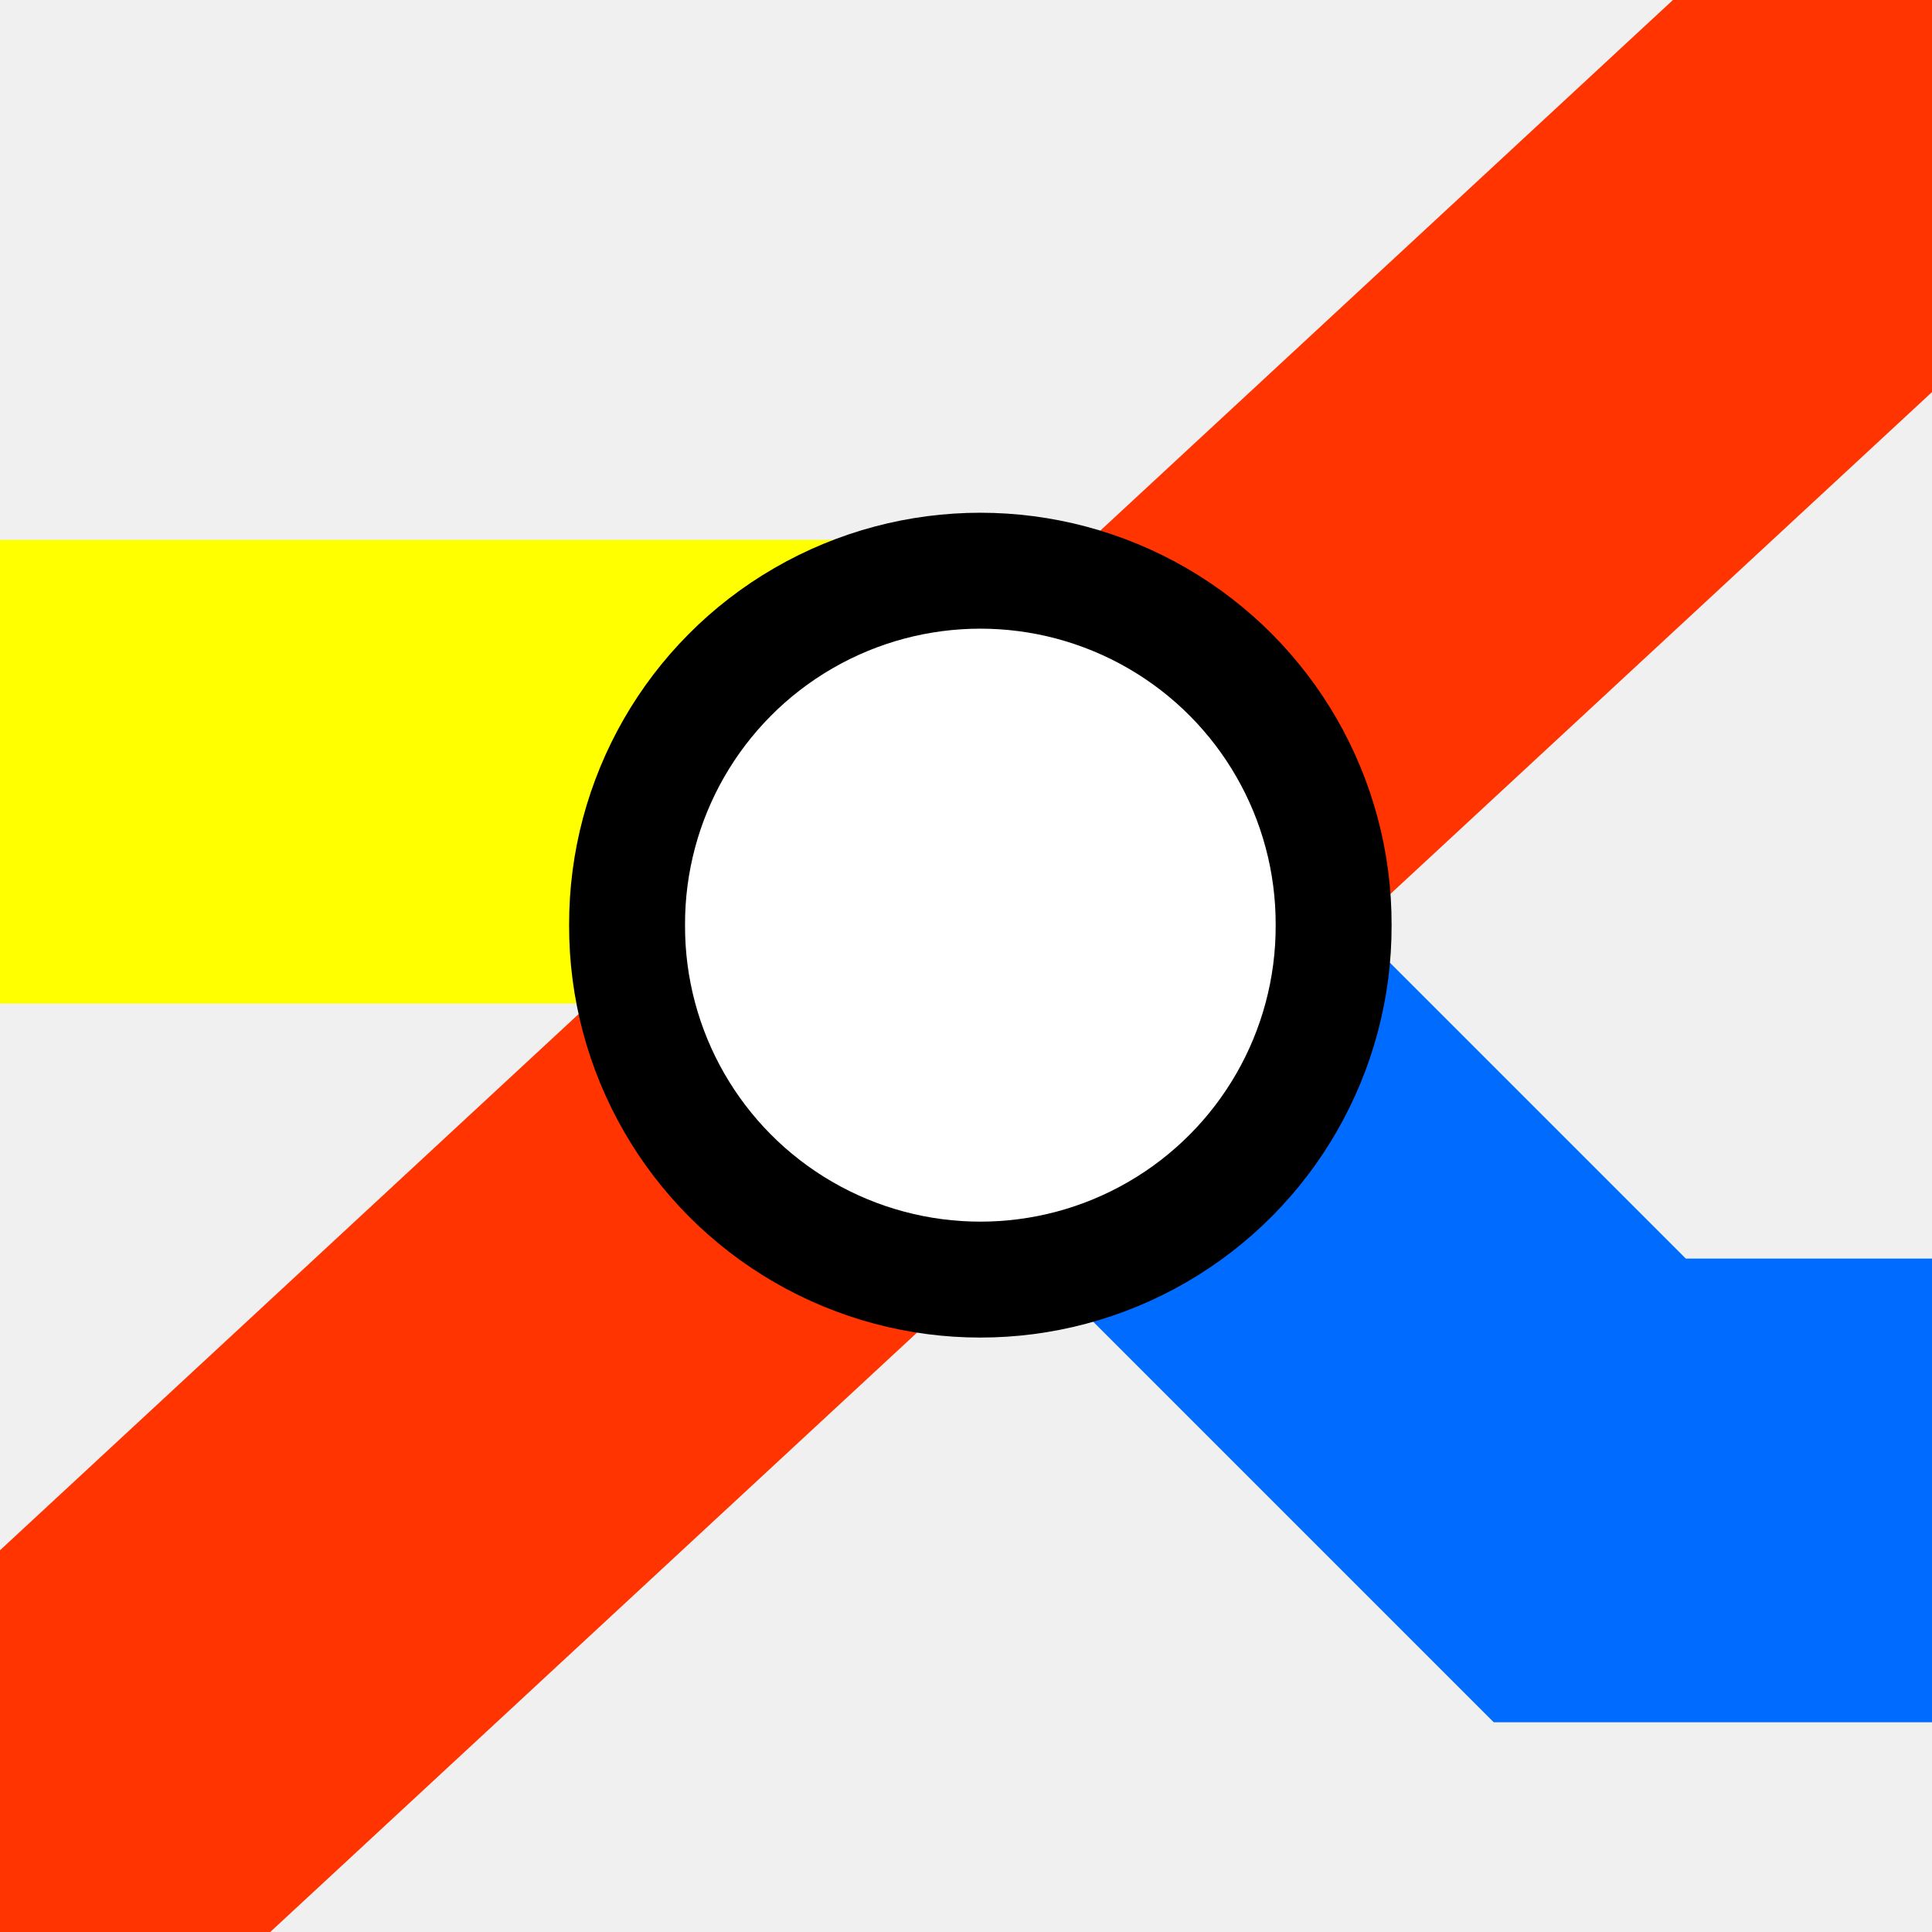
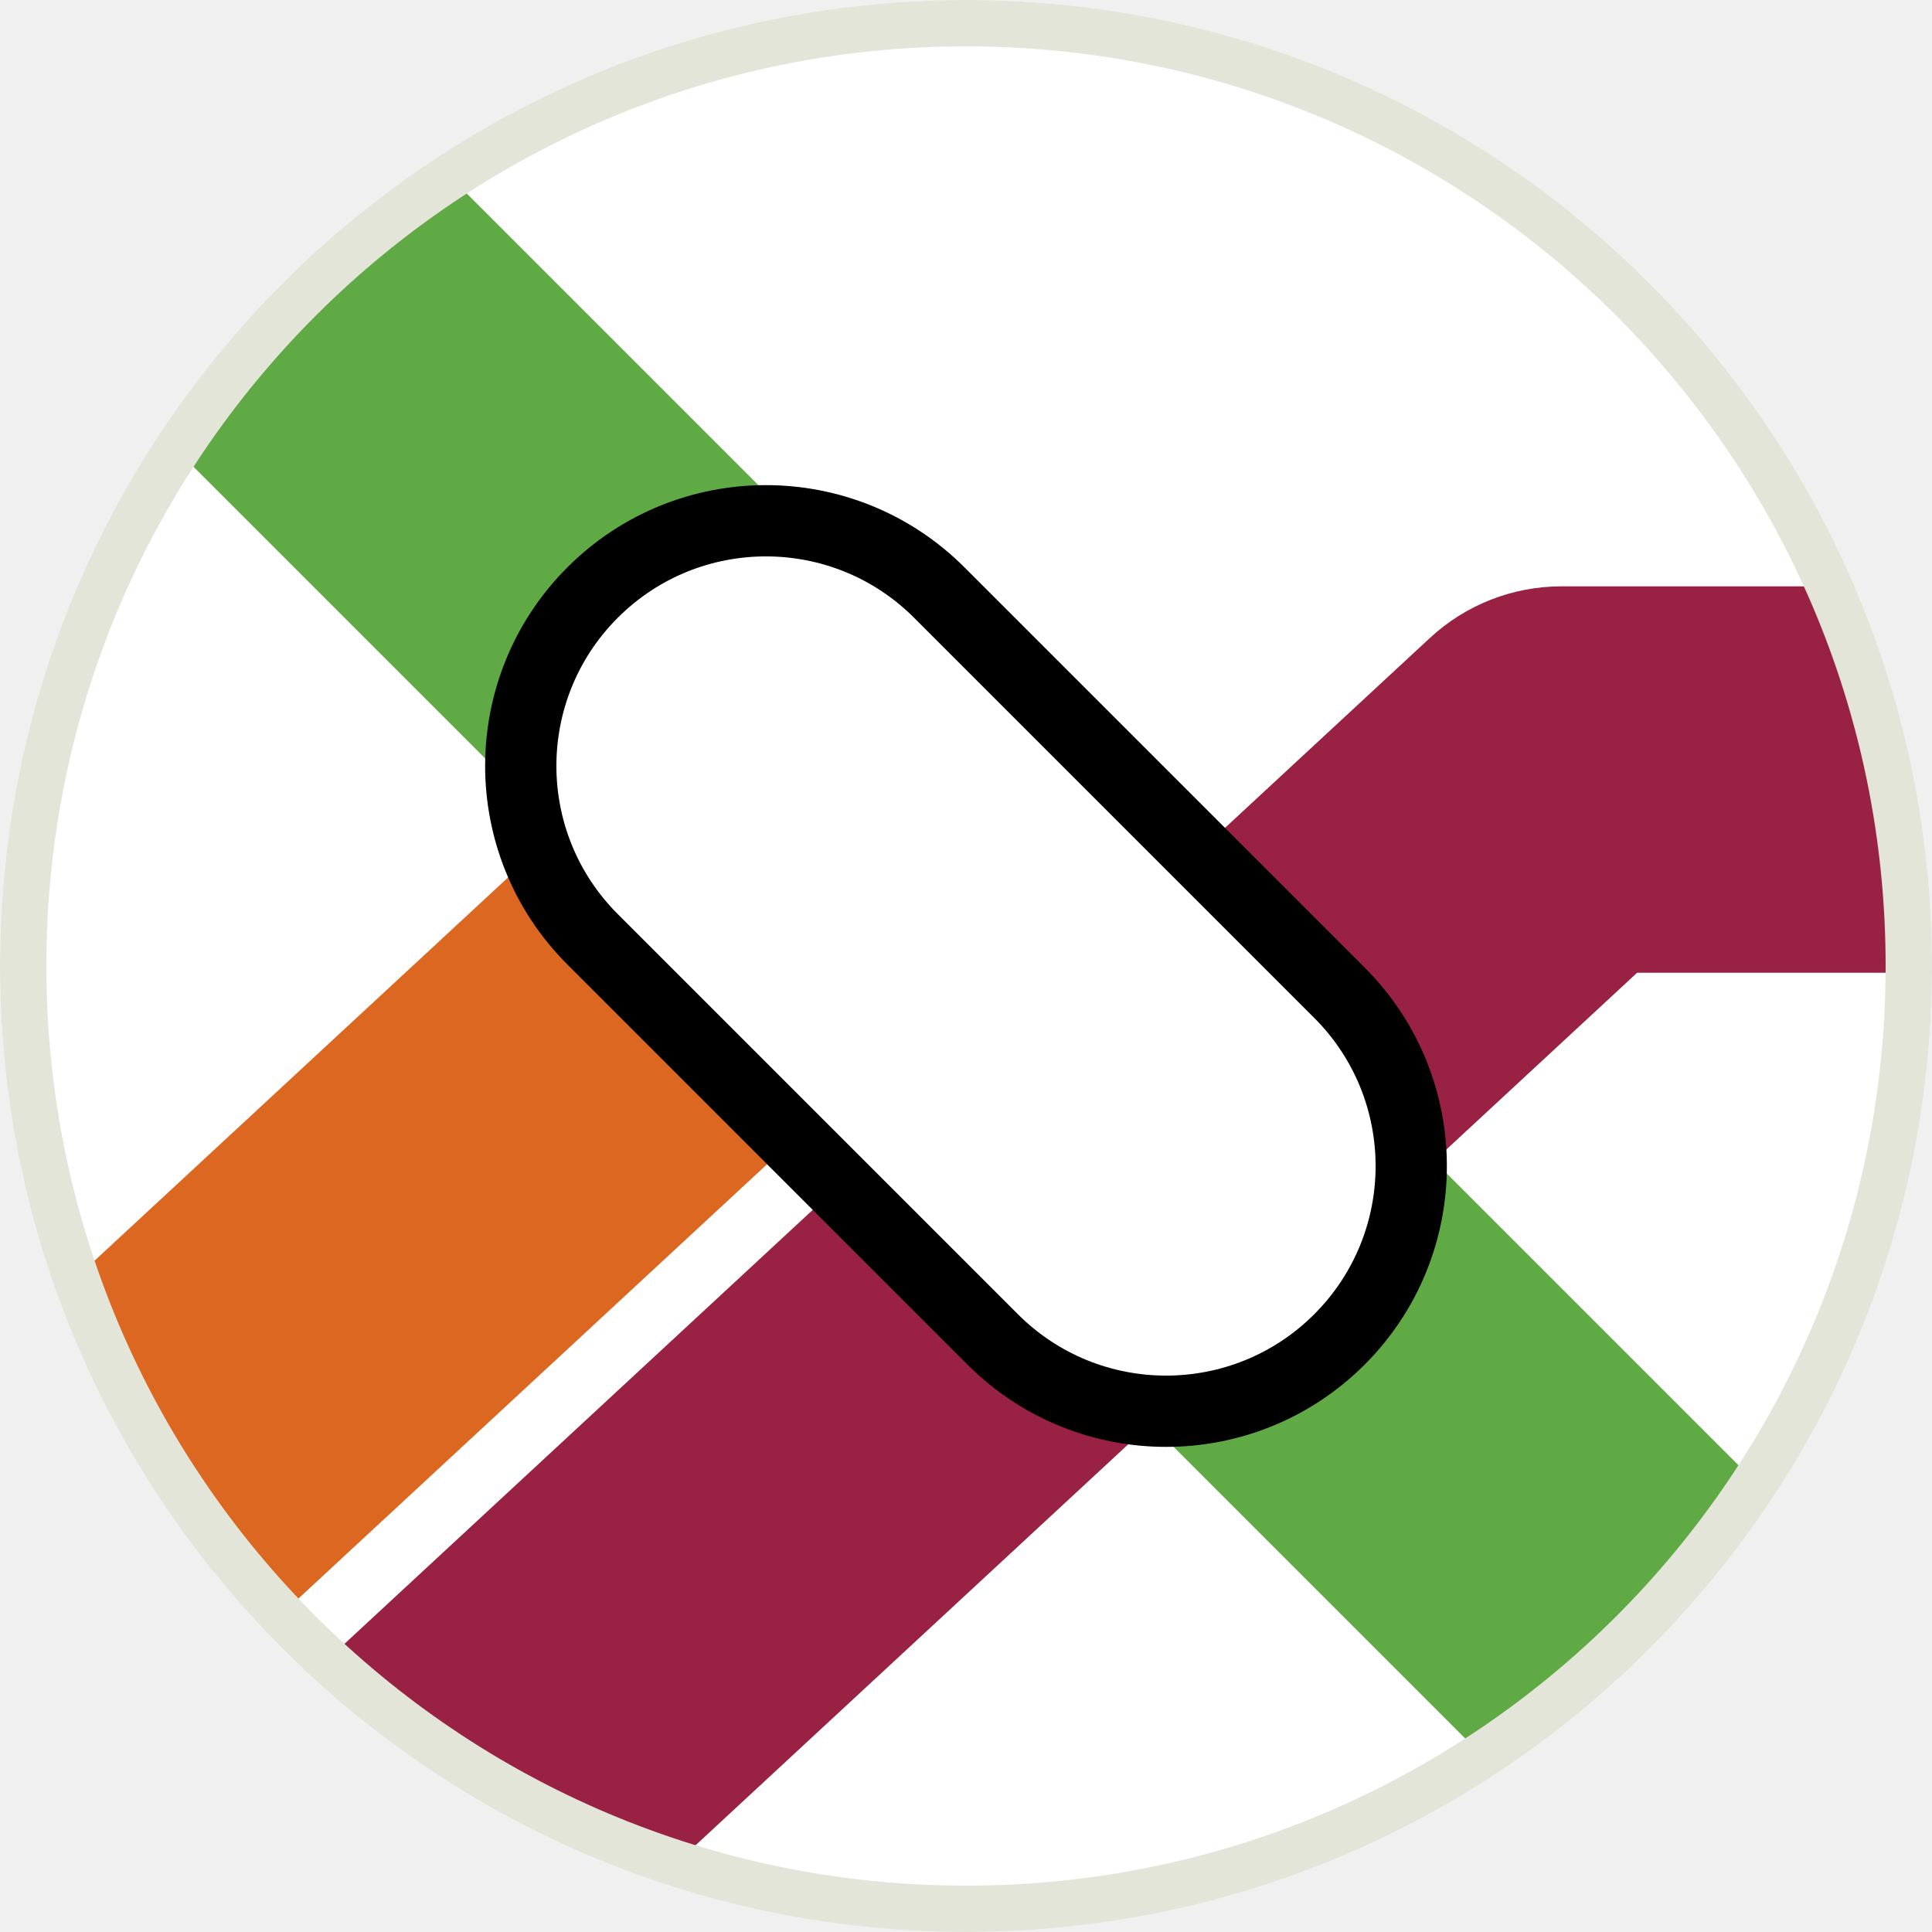
<svg xmlns="http://www.w3.org/2000/svg" width="500" height="500" id="svg2" version="1.1">
  <defs id="defs4" />
-   <g id="layer1" transform="translate(0,-552.3622)">
-     <path style="fill:none;stroke:#006cff;stroke-width:120;stroke-linecap:butt;stroke-linejoin:miter;stroke-miterlimit:4;stroke-opacity:1;stroke-dasharray:none" d="m 265.714,792.362 145.714,145.714 285.714,0" id="path3801" />
-     <path style="fill:none;stroke:#ffff00;stroke-width:120;stroke-linecap:butt;stroke-linejoin:miter;stroke-miterlimit:4;stroke-opacity:1;stroke-dasharray:none" d="m 254.286,752.076 -742.857,0" id="path3803" />
-     <path style="fill:none;stroke:#ff3400;stroke-width:120;stroke-linecap:butt;stroke-linejoin:miter;stroke-miterlimit:4;stroke-opacity:1;stroke-dasharray:none" d="M -80,1109.505 621.429,459.505" id="path3780" />
+   <g id="layer6" style="display:inline">
+     <circle style="display:inline;fill:#ffffff;fill-opacity:1;stroke:none;stroke-width:12;stroke-linecap:butt;stroke-linejoin:round;stroke-miterlimit:4;stroke-dasharray:none;stroke-opacity:1" id="path4143-6" cx="250" cy="250" r="250" />
  </g>
-   <g id="layer2">
-     <path style="fill:#ffffff;fill-opacity:1;fill-rule:nonzero;stroke:#000000;stroke-width:30;stroke-linecap:round;stroke-linejoin:round;stroke-miterlimit:4;stroke-opacity:1;stroke-dasharray:none;stroke-dashoffset:0" id="path2992" d="m 362.857,305.714 a 91.429,91.429 0 1 1 -182.857,0 91.429,91.429 0 1 1 182.857,0 z" transform="translate(-17.71429,-66.28572)" />
+   <g id="layer1" transform="translate(0,-552.3622)" style="display:inline">
+     <path style="color:#000000;font-style:normal;font-variant:normal;font-weight:normal;font-stretch:normal;font-size:medium;line-height:normal;font-family:sans-serif;text-indent:0;text-align:start;text-decoration:none;text-decoration-line:none;text-decoration-style:solid;text-decoration-color:#000000;letter-spacing:normal;word-spacing:normal;text-transform:none;direction:ltr;block-progression:tb;writing-mode:lr-tb;baseline-shift:baseline;text-anchor:start;white-space:normal;clip-rule:nonzero;display:inline;overflow:visible;visibility:visible;opacity:1;isolation:auto;mix-blend-mode:normal;color-interpolation:sRGB;color-interpolation-filters:linearRGB;solid-color:#000000;solid-opacity:1;fill:#5faa45;fill-opacity:1;fill-rule:nonzero;stroke:none;stroke-width:100;stroke-linecap:butt;stroke-linejoin:miter;stroke-miterlimit:4;stroke-dasharray:none;stroke-dashoffset:0;stroke-opacity:1;color-rendering:auto;image-rendering:auto;shape-rendering:auto;text-rendering:auto;enable-background:accumulate" d="M 114.4 43.689 A 247 247 0 0 0 43.74 114.451 L 385.598 456.311 A 247 247 0 0 0 456.26 385.551 L 114.4 43.689 z " transform="translate(0,552.3622)" id="path3803" />
+     <path style="color:#000000;font-style:normal;font-variant:normal;font-weight:normal;font-stretch:normal;font-size:medium;line-height:normal;font-family:sans-serif;text-indent:0;text-align:start;text-decoration:none;text-decoration-line:none;text-decoration-style:solid;text-decoration-color:#000000;letter-spacing:normal;word-spacing:normal;text-transform:none;direction:ltr;block-progression:tb;writing-mode:lr-tb;baseline-shift:baseline;text-anchor:start;white-space:normal;clip-rule:nonzero;display:inline;overflow:visible;visibility:visible;opacity:1;isolation:auto;mix-blend-mode:normal;color-interpolation:sRGB;color-interpolation-filters:linearRGB;solid-color:#000000;solid-opacity:1;fill:#db6720;fill-opacity:1;fill-rule:nonzero;stroke:none;stroke-width:100;stroke-linecap:butt;stroke-linejoin:miter;stroke-miterlimit:4;stroke-dasharray:none;stroke-dashoffset:0;stroke-opacity:1;color-rendering:auto;image-rendering:auto;shape-rendering:auto;text-rendering:auto;enable-background:accumulate" d="M 205.605 158.404 L 17.525 332.695 A 247 247 0 0 0 70.736 419.721 L 273.576 231.752 L 205.605 158.404 z " transform="translate(0,552.3622)" id="path3780" />
+     <path style="color:#000000;font-style:normal;font-variant:normal;font-weight:normal;font-stretch:normal;font-size:medium;line-height:normal;font-family:sans-serif;text-indent:0;text-align:start;text-decoration:none;text-decoration-line:none;text-decoration-style:solid;text-decoration-color:#000000;letter-spacing:normal;word-spacing:normal;text-transform:none;direction:ltr;block-progression:tb;writing-mode:lr-tb;baseline-shift:baseline;text-anchor:start;white-space:normal;clip-rule:nonzero;display:inline;overflow:visible;visibility:visible;opacity:1;isolation:auto;mix-blend-mode:normal;color-interpolation:sRGB;color-interpolation-filters:linearRGB;solid-color:#000000;solid-opacity:1;fill:#992244;fill-opacity:1;fill-rule:nonzero;stroke:none;stroke-width:100;stroke-linecap:butt;stroke-linejoin:round;stroke-miterlimit:4;stroke-dasharray:none;stroke-dashoffset:0;stroke-opacity:1;color-rendering:auto;image-rendering:auto;shape-rendering:auto;text-rendering:auto;enable-background:accumulate" d="M 404.076 151.748 A 50.005 50.005 0 0 0 370.092 165.074 L 82.752 431.346 A 247 247 0 0 0 172.646 484.377 L 423.682 251.748 L 496.912 251.748 A 247 247 0 0 0 497 250 A 247 247 0 0 0 476.297 151.748 L 404.076 151.748 z " transform="translate(0,552.3622)" id="path3780-3" />
+   </g>
+   <g id="layer2" style="display:inline">
+     <rect style="fill:#ffffff;fill-opacity:1;stroke:#000000;stroke-width:18.444;stroke-linecap:butt;stroke-linejoin:miter;stroke-miterlimit:4;stroke-dasharray:none;stroke-opacity:1" id="rect4770" width="273.349" height="126.9" x="-490.228" y="-63.45" ry="63.45" transform="matrix(-0.7071068,-0.7071068,0.7071068,-0.7071068,0,0)" />
+   </g>
+   <g id="layer3" style="display:inline">
+     <circle style="display:inline;fill:none;fill-opacity:1;stroke:#e4e5d9;stroke-width:12;stroke-linecap:butt;stroke-linejoin:round;stroke-miterlimit:4;stroke-dasharray:none;stroke-opacity:1" id="path4143" cx="250" cy="250" r="244" />
  </g>
</svg>
